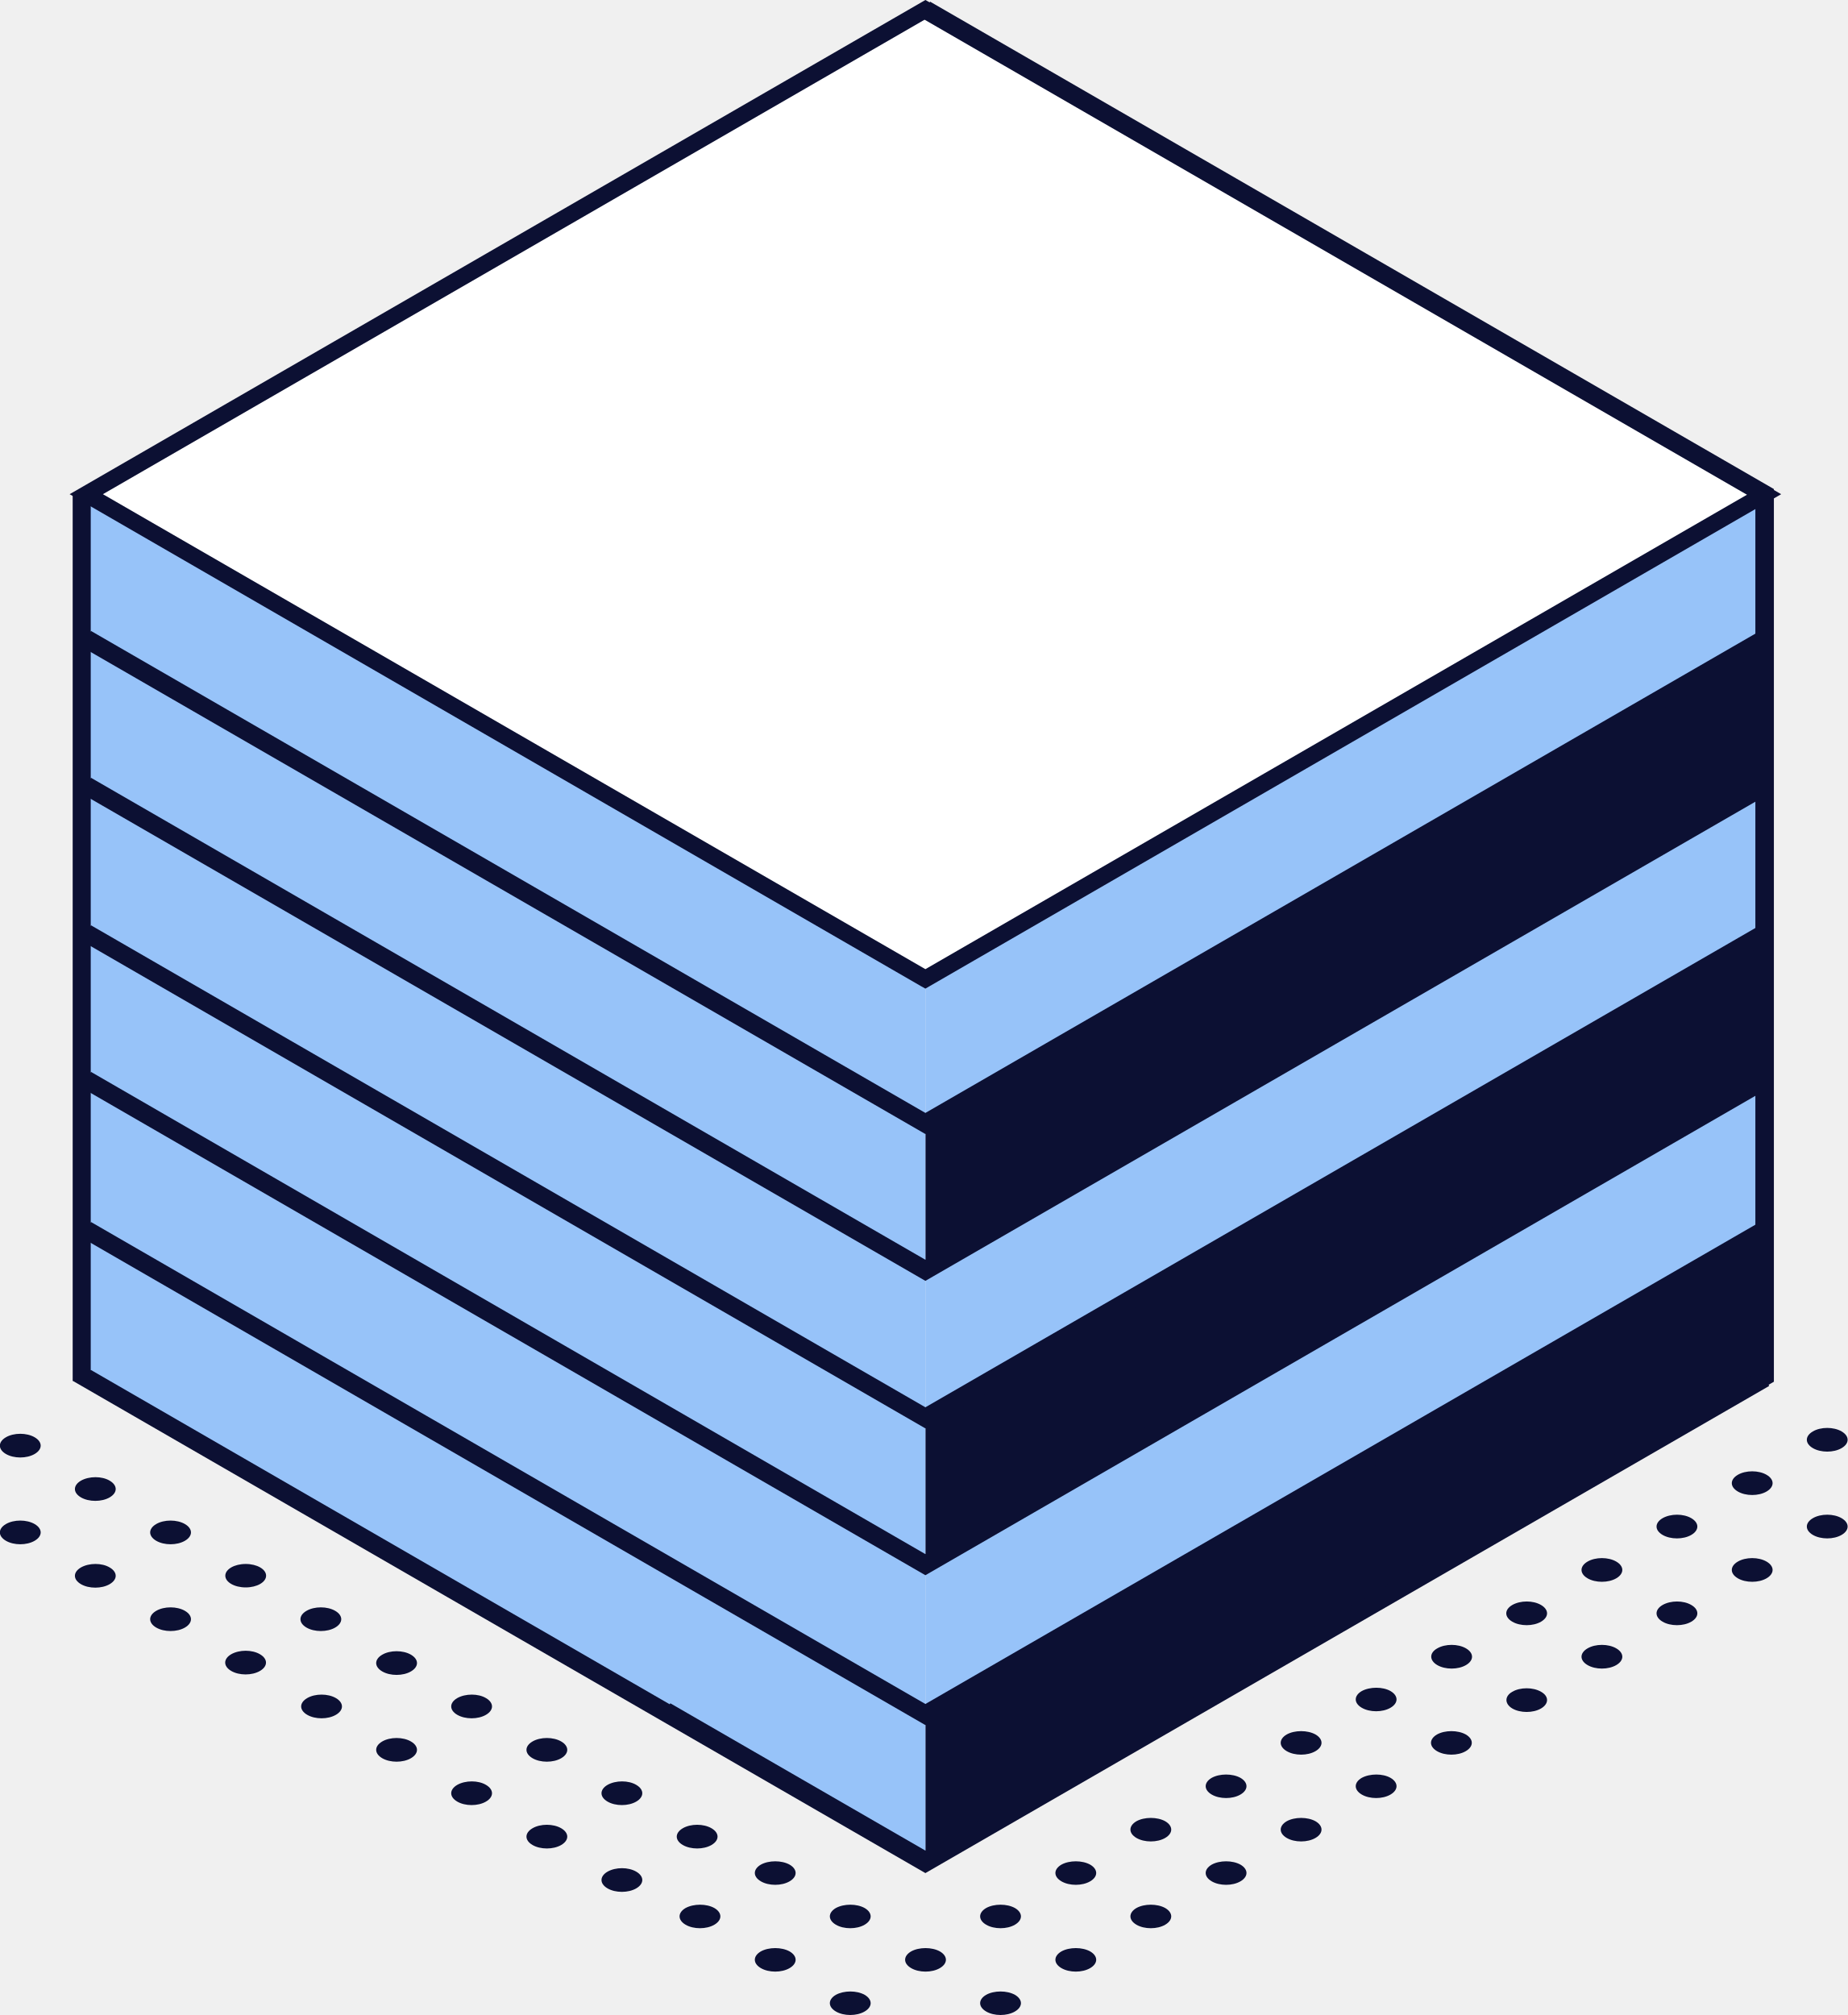
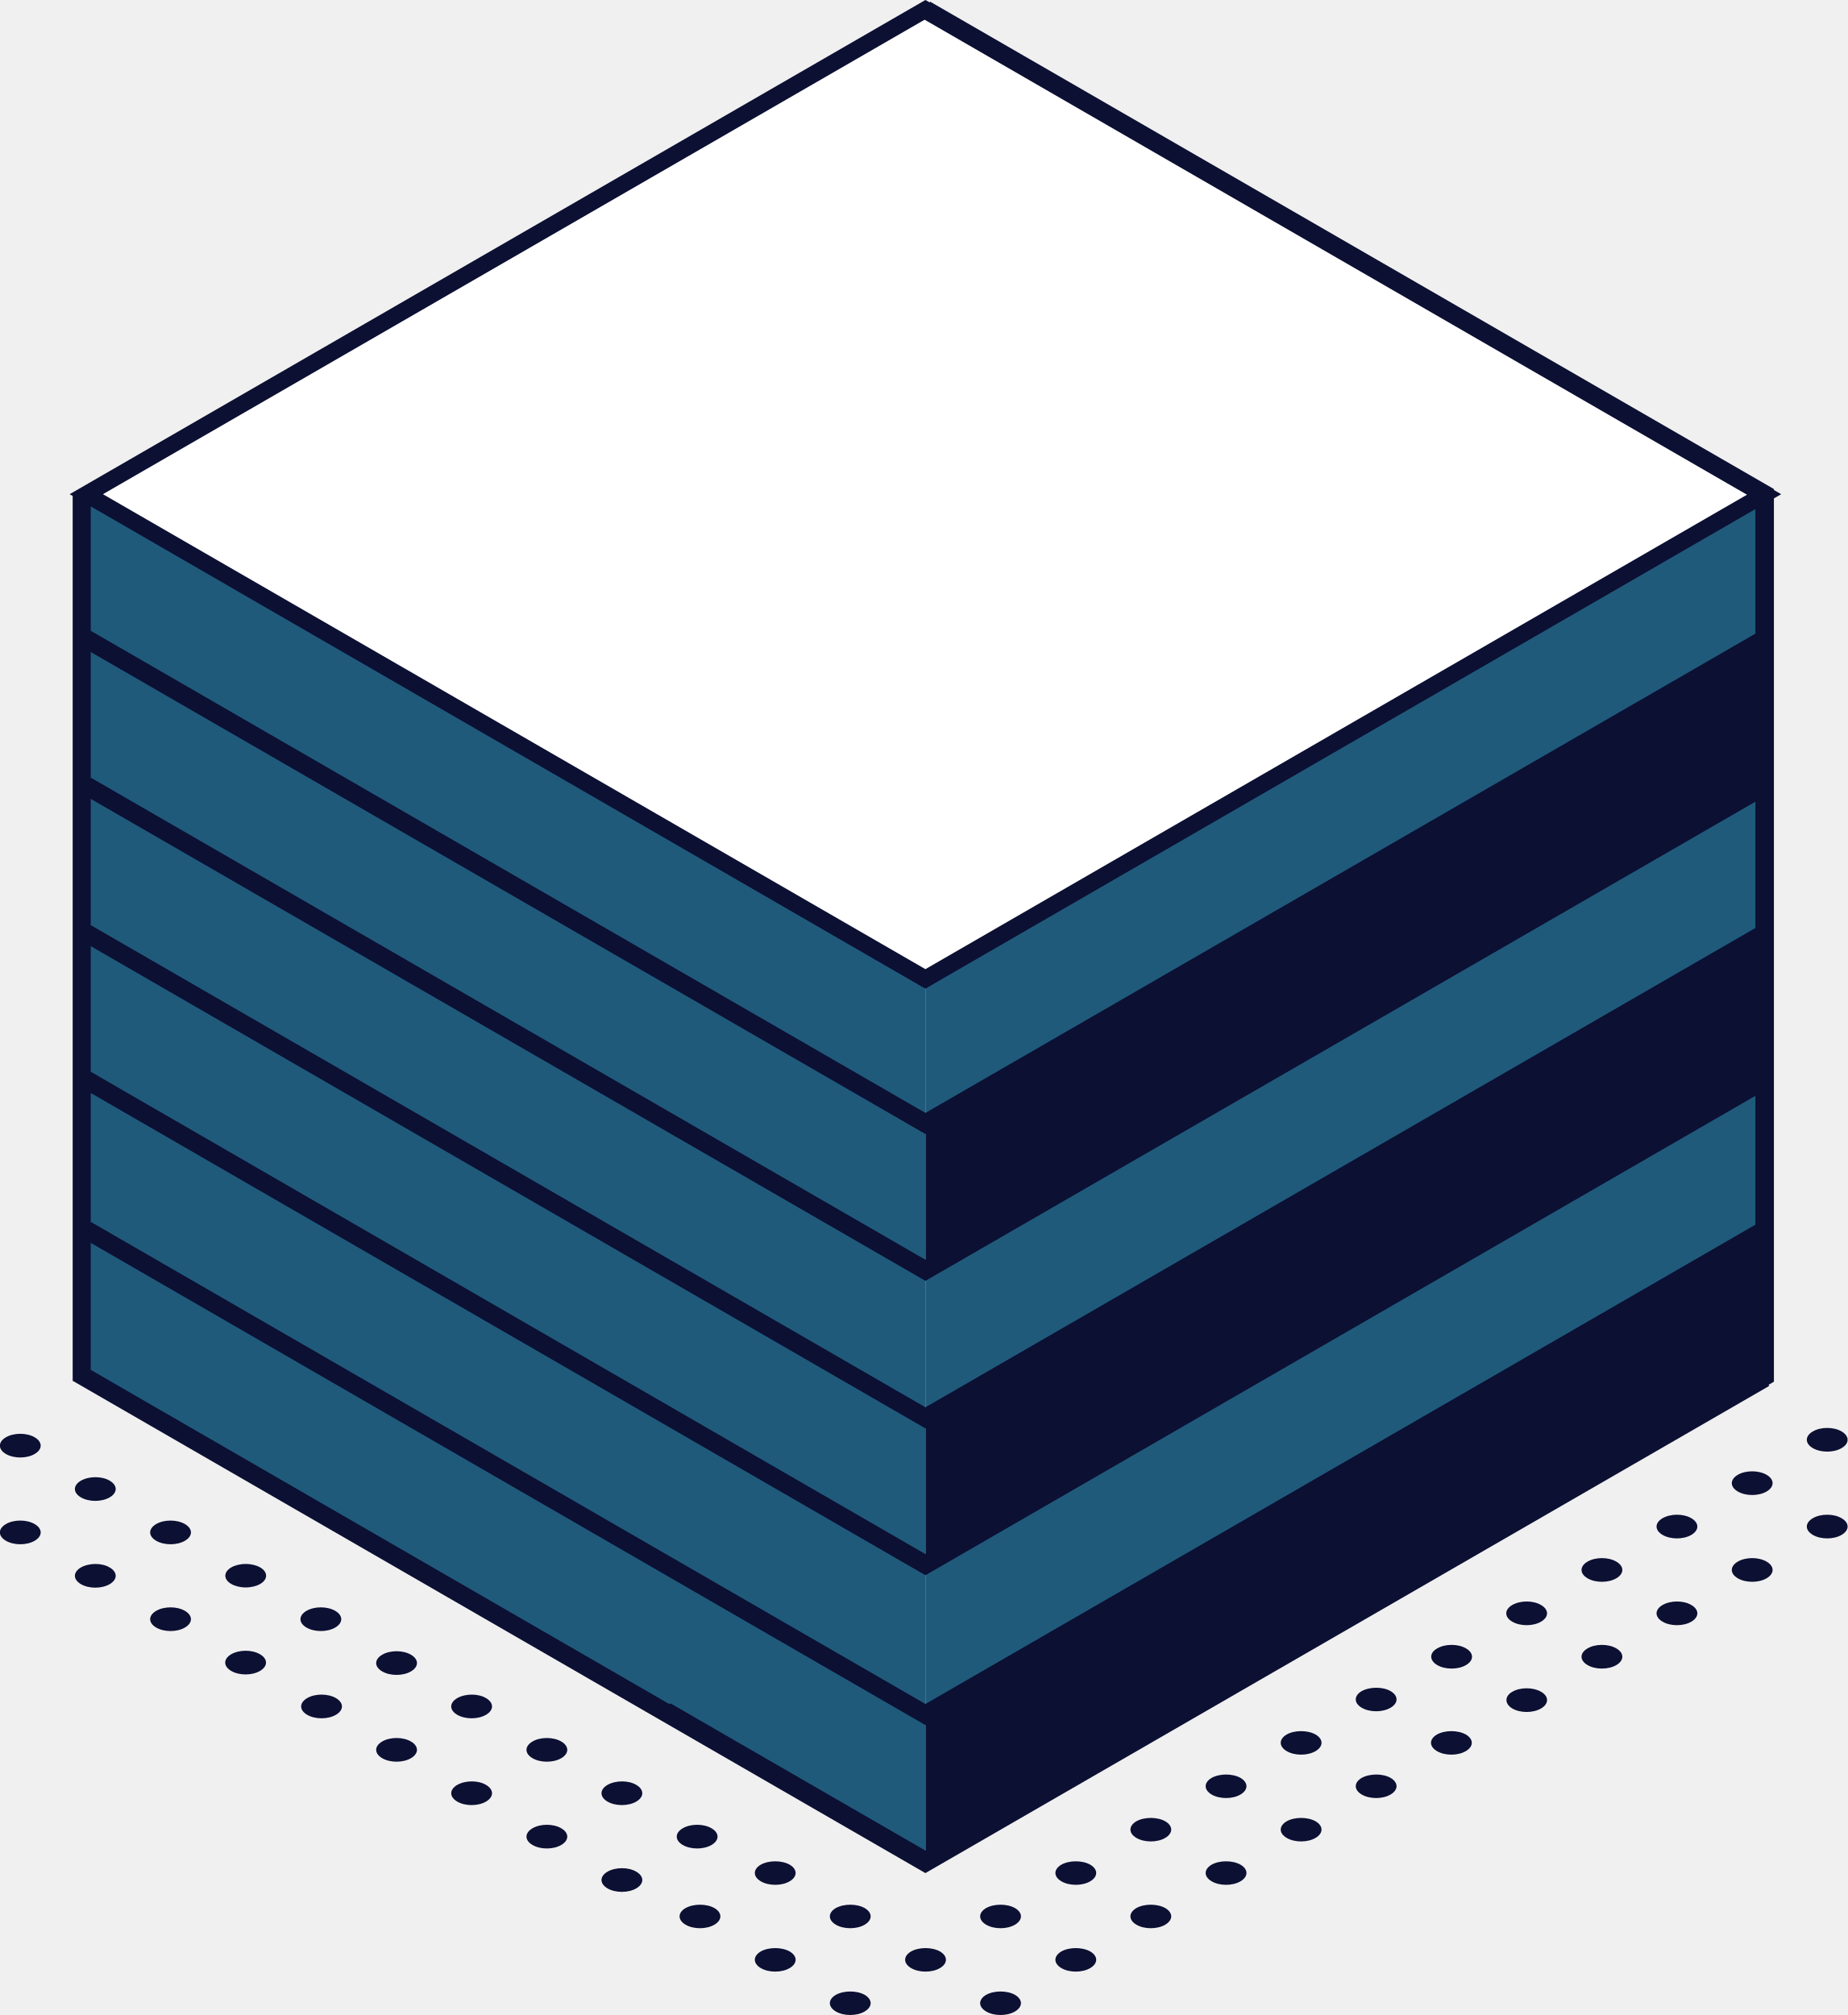
<svg xmlns="http://www.w3.org/2000/svg" width="188" height="205" viewBox="0 0 188 205" fill="none">
  <g clip-path="url(#clip0)">
-     <path d="M64.742 190.42C65.553 190.897 65.553 191.637 64.742 192.114C63.931 192.591 62.619 192.591 61.808 192.114C60.997 191.637 60.997 190.897 61.808 190.42C62.643 189.943 63.931 189.943 64.742 190.42Z" fill="#0C1033" />
-     <path d="M72.399 186.005C73.21 186.483 73.21 187.222 72.399 187.7C71.588 188.177 70.276 188.177 69.465 187.7C68.654 187.222 68.654 186.483 69.465 186.005C70.276 185.528 71.588 185.528 72.399 186.005Z" fill="#0C1033" />
-     <path d="M57.108 186.005C57.919 186.483 57.919 187.222 57.108 187.7C56.297 188.177 54.985 188.177 54.174 187.7C53.363 187.222 53.363 186.483 54.174 186.005C54.985 185.528 56.297 185.528 57.108 186.005Z" fill="#0C1033" />
-     <path d="M64.742 181.591C65.553 182.068 65.553 182.808 64.742 183.285C63.931 183.763 62.619 183.763 61.808 183.285C60.997 182.808 60.997 182.068 61.808 181.591C62.643 181.114 63.955 181.114 64.742 181.591Z" fill="#0C1033" />
-     <path d="M49.451 181.591C50.262 182.068 50.262 182.808 49.451 183.285C48.64 183.763 47.328 183.763 46.517 183.285C45.706 182.808 45.706 182.068 46.517 181.591C47.352 181.114 48.664 181.114 49.451 181.591Z" fill="#0C1033" />
-     <path d="M57.108 177.176C57.919 177.654 57.919 178.393 57.108 178.871C56.297 179.348 54.985 179.348 54.174 178.871C53.363 178.393 53.363 177.654 54.174 177.176C54.985 176.699 56.297 176.699 57.108 177.176Z" fill="#0C1033" />
-     <path d="M41.818 177.176C42.629 177.654 42.629 178.393 41.818 178.871C41.007 179.348 39.694 179.348 38.883 178.871C38.072 178.393 38.072 177.654 38.883 177.176C39.694 176.699 41.007 176.699 41.818 177.176Z" fill="#0C1033" />
-     <path d="M49.451 172.762C50.262 173.239 50.262 173.979 49.451 174.456C48.64 174.934 47.328 174.934 46.517 174.456C45.706 173.979 45.706 173.239 46.517 172.762C47.352 172.285 48.664 172.285 49.451 172.762Z" fill="#0C1033" />
-     <path d="M34.184 172.762C34.995 173.239 34.995 173.979 34.184 174.456C33.373 174.934 32.061 174.934 31.25 174.456C30.439 173.979 30.439 173.239 31.25 172.762C32.061 172.285 33.373 172.285 34.184 172.762Z" fill="#0C1033" />
-     <path d="M41.818 168.347C42.629 168.825 42.629 169.564 41.818 170.042C41.007 170.519 39.694 170.519 38.883 170.042C38.072 169.564 38.072 168.825 38.883 168.347C39.694 167.87 41.007 167.87 41.818 168.347Z" fill="#0C1033" />
-     <path d="M26.455 168.3C27.266 168.777 27.266 169.517 26.455 169.994C25.644 170.471 24.332 170.471 23.521 169.994C22.71 169.517 22.71 168.777 23.521 168.3C24.356 167.823 25.644 167.823 26.455 168.3Z" fill="#0C1033" />
-     <path d="M34.112 163.885C34.923 164.362 34.923 165.102 34.112 165.579C33.301 166.056 31.989 166.056 31.178 165.579C30.367 165.102 30.367 164.362 31.178 163.885C31.989 163.408 33.301 163.408 34.112 163.885Z" fill="#0C1033" />
-     <path d="M18.822 163.885C19.633 164.362 19.633 165.102 18.822 165.579C18.01 166.056 16.698 166.056 15.887 165.579C15.076 165.102 15.076 164.362 15.887 163.885C16.698 163.408 18.01 163.408 18.822 163.885Z" fill="#0C1033" />
-     <path d="M25 161.499C26.146 161.499 27.075 160.965 27.075 160.306C27.075 159.647 26.146 159.113 25 159.113C23.854 159.113 22.924 159.647 22.924 160.306C22.924 160.965 23.854 161.499 25 161.499Z" fill="#0C1033" />
-     <path d="M11.164 159.471C11.975 159.948 11.975 160.688 11.164 161.165C10.353 161.642 9.041 161.642 8.23 161.165C7.419 160.688 7.419 159.948 8.23 159.471C9.065 158.993 10.377 158.993 11.164 159.471Z" fill="#0C1033" />
-     <path d="M18.822 155.056C19.633 155.533 19.633 156.273 18.822 156.75C18.01 157.228 16.698 157.228 15.887 156.75C15.076 156.273 15.076 155.533 15.887 155.056C16.698 154.579 18.01 154.579 18.822 155.056Z" fill="#0C1033" />
-     <path d="M3.531 155.056C4.342 155.533 4.342 156.273 3.531 156.75C2.719 157.228 1.407 157.228 0.596 156.75C-0.215 156.273 -0.215 155.533 0.596 155.056C1.407 154.579 2.719 154.579 3.531 155.056Z" fill="#0C1033" />
-     <path d="M11.164 150.642C11.975 151.119 11.975 151.859 11.164 152.336C10.353 152.813 9.041 152.813 8.23 152.336C7.419 151.859 7.419 151.119 8.23 150.642C9.065 150.165 10.377 150.165 11.164 150.642Z" fill="#0C1033" />
-     <path d="M3.531 146.227C4.342 146.704 4.342 147.444 3.531 147.921C2.719 148.399 1.407 148.399 0.596 147.921C-0.215 147.444 -0.215 146.704 0.596 146.227C1.407 145.75 2.719 145.75 3.531 146.227Z" fill="#0C1033" />
-     <path d="M103.268 202.948C104.079 203.425 104.079 204.165 103.268 204.642C102.457 205.119 101.145 205.119 100.333 204.642C99.522 204.165 99.522 203.425 100.333 202.948C101.145 202.494 102.457 202.494 103.268 202.948Z" fill="#0C1033" />
-     <path d="M110.925 198.533C111.736 199.01 111.736 199.75 110.925 200.227C110.114 200.705 108.802 200.705 107.991 200.227C107.18 199.75 107.18 199.01 107.991 198.533C108.802 198.08 110.114 198.08 110.925 198.533Z" fill="#0C1033" />
-     <path d="M118.559 194.118C119.37 194.596 119.37 195.335 118.559 195.813C117.747 196.29 116.435 196.29 115.624 195.813C114.813 195.335 114.813 194.596 115.624 194.118C116.435 193.665 117.747 193.665 118.559 194.118Z" fill="#0C1033" />
-     <path d="M126.216 189.704C127.027 190.181 127.027 190.921 126.216 191.398C125.405 191.876 124.093 191.876 123.282 191.398C122.471 190.921 122.471 190.181 123.282 189.704C124.093 189.251 125.405 189.251 126.216 189.704Z" fill="#0C1033" />
-     <path d="M133.85 185.289C134.661 185.767 134.661 186.506 133.85 186.984C133.038 187.461 131.726 187.461 130.915 186.984C130.104 186.506 130.104 185.767 130.915 185.289C131.726 184.836 133.038 184.836 133.85 185.289Z" fill="#0C1033" />
-     <path d="M141.483 180.875C142.294 181.352 142.294 182.092 141.483 182.569C140.672 183.047 139.36 183.047 138.549 182.569C137.738 182.092 137.738 181.352 138.549 180.875C139.384 180.422 140.696 180.422 141.483 180.875Z" fill="#0C1033" />
+     <path d="M64.742 190.42C65.553 190.898 65.553 191.637 64.742 192.115C63.931 192.592 62.619 192.592 61.807 192.115C60.996 191.637 60.996 190.898 61.807 190.42C62.642 189.943 63.931 189.943 64.742 190.42Z" fill="#0C1033" />
+     <path d="M72.398 186.005C73.209 186.483 73.209 187.222 72.398 187.7C71.587 188.177 70.275 188.177 69.464 187.7C68.653 187.222 68.653 186.483 69.464 186.005C70.275 185.528 71.587 185.528 72.398 186.005Z" fill="#0C1033" />
+     <path d="M57.109 186.005C57.92 186.483 57.92 187.222 57.109 187.7C56.298 188.177 54.986 188.177 54.175 187.7C53.364 187.222 53.364 186.483 54.175 186.005C54.986 185.528 56.298 185.528 57.109 186.005Z" fill="#0C1033" />
+     <path d="M64.742 181.591C65.553 182.069 65.553 182.808 64.742 183.286C63.931 183.763 62.619 183.763 61.807 183.286C60.996 182.808 60.996 182.069 61.807 181.591C62.642 181.114 63.954 181.114 64.742 181.591Z" fill="#0C1033" />
+     <path d="M49.453 181.591C50.264 182.069 50.264 182.808 49.453 183.286C48.642 183.763 47.33 183.763 46.519 183.286C45.707 182.808 45.707 182.069 46.519 181.591C47.353 181.114 48.665 181.114 49.453 181.591Z" fill="#0C1033" />
+     <path d="M57.109 177.177C57.92 177.654 57.92 178.394 57.109 178.871C56.298 179.348 54.986 179.348 54.175 178.871C53.364 178.394 53.364 177.654 54.175 177.177C54.986 176.7 56.298 176.7 57.109 177.177Z" fill="#0C1033" />
+     <path d="M41.816 177.177C42.627 177.654 42.627 178.394 41.816 178.871C41.005 179.348 39.693 179.348 38.882 178.871C38.071 178.394 38.071 177.654 38.882 177.177C39.693 176.7 41.005 176.7 41.816 177.177Z" fill="#0C1033" />
+     <path d="M49.453 172.762C50.264 173.239 50.264 173.979 49.453 174.456C48.642 174.934 47.33 174.934 46.519 174.456C45.707 173.979 45.707 173.239 46.519 172.762C47.353 172.285 48.665 172.285 49.453 172.762Z" fill="#0C1033" />
+     <path d="M34.183 172.762C34.994 173.239 34.994 173.979 34.183 174.456C33.372 174.934 32.06 174.934 31.249 174.456C30.438 173.979 30.438 173.239 31.249 172.762C32.06 172.285 33.372 172.285 34.183 172.762Z" fill="#0C1033" />
+     <path d="M41.816 168.348C42.627 168.825 42.627 169.565 41.816 170.042C41.005 170.519 39.693 170.519 38.882 170.042C38.071 169.565 38.071 168.825 38.882 168.348C39.693 167.87 41.005 167.87 41.816 168.348Z" fill="#0C1033" />
+     <path d="M26.456 168.3C27.268 168.777 27.268 169.517 26.456 169.994C25.645 170.471 24.333 170.471 23.522 169.994C22.711 169.517 22.711 168.777 23.522 168.3C24.357 167.823 25.645 167.823 26.456 168.3Z" fill="#0C1033" />
+     <path d="M34.113 163.885C34.924 164.363 34.924 165.102 34.113 165.579C33.302 166.057 31.99 166.057 31.179 165.579C30.367 165.102 30.367 164.363 31.179 163.885C31.99 163.408 33.302 163.408 34.113 163.885Z" fill="#0C1033" />
+     <path d="M18.82 163.885C19.631 164.363 19.631 165.102 18.82 165.579C18.009 166.057 16.697 166.057 15.886 165.579C15.075 165.102 15.075 164.363 15.886 163.885C16.697 163.408 18.009 163.408 18.82 163.885Z" fill="#0C1033" />
+     <path d="M25.001 161.5C26.147 161.5 27.076 160.965 27.076 160.306C27.076 159.647 26.147 159.113 25.001 159.113C23.855 159.113 22.926 159.647 22.926 160.306C22.926 160.965 23.855 161.5 25.001 161.5Z" fill="#0C1033" />
+     <path d="M11.164 159.471C11.975 159.948 11.975 160.688 11.164 161.165C10.352 161.643 9.04 161.643 8.229 161.165C7.418 160.688 7.418 159.948 8.229 159.471C9.064 158.994 10.376 158.994 11.164 159.471Z" fill="#0C1033" />
+     <path d="M18.82 155.056C19.631 155.533 19.631 156.273 18.82 156.75C18.009 157.228 16.697 157.228 15.886 156.75C15.075 156.273 15.075 155.533 15.886 155.056C16.697 154.579 18.009 154.579 18.82 155.056Z" fill="#0C1033" />
+     <path d="M3.531 155.056C4.342 155.533 4.342 156.273 3.531 156.75C2.72 157.228 1.408 157.228 0.597 156.75C-0.214 156.273 -0.214 155.533 0.597 155.056C1.408 154.579 2.72 154.579 3.531 155.056Z" fill="#0C1033" />
+     <path d="M11.164 150.642C11.975 151.119 11.975 151.859 11.164 152.336C10.352 152.814 9.04 152.814 8.229 152.336C7.418 151.859 7.418 151.119 8.229 150.642C9.064 150.165 10.376 150.165 11.164 150.642Z" fill="#0C1033" />
+     <path d="M3.531 146.228C4.342 146.705 4.342 147.445 3.531 147.922C2.72 148.399 1.408 148.399 0.597 147.922C-0.214 147.445 -0.214 146.705 0.597 146.228C1.408 145.75 2.72 145.75 3.531 146.228Z" fill="#0C1033" />
+     <path d="M103.269 202.948C104.08 203.425 104.08 204.165 103.269 204.642C102.458 205.119 101.146 205.119 100.335 204.642C99.524 204.165 99.524 203.425 100.335 202.948C101.146 202.495 102.458 202.495 103.269 202.948Z" fill="#0C1033" />
+     <path d="M110.925 198.533C111.736 199.011 111.736 199.75 110.925 200.228C110.114 200.705 108.802 200.705 107.991 200.228C107.18 199.75 107.18 199.011 107.991 198.533C108.802 198.08 110.114 198.08 110.925 198.533Z" fill="#0C1033" />
+     <path d="M118.558 194.119C119.369 194.596 119.369 195.336 118.558 195.813C117.747 196.29 116.435 196.29 115.624 195.813C114.813 195.336 114.813 194.596 115.624 194.119C116.435 193.665 117.747 193.665 118.558 194.119Z" fill="#0C1033" />
+     <path d="M126.214 189.704C127.025 190.182 127.025 190.921 126.214 191.399C125.403 191.876 124.091 191.876 123.28 191.399C122.469 190.921 122.469 190.182 123.28 189.704C124.091 189.251 125.403 189.251 126.214 189.704Z" fill="#0C1033" />
+     <path d="M133.851 185.29C134.662 185.767 134.662 186.507 133.851 186.984C133.04 187.461 131.728 187.461 130.917 186.984C130.106 186.507 130.106 185.767 130.917 185.29C131.728 184.836 133.04 184.836 133.851 185.29Z" fill="#0C1033" />
+     <path d="M141.484 180.875C142.295 181.352 142.295 182.092 141.484 182.569C140.673 183.047 139.361 183.047 138.55 182.569C137.739 182.092 137.739 181.352 138.55 180.875C139.385 180.422 140.697 180.422 141.484 180.875Z" fill="#0C1033" />
    <path d="M149.14 176.461C149.951 176.938 149.951 177.678 149.14 178.155C148.329 178.632 147.017 178.632 146.206 178.155C145.395 177.678 145.395 176.938 146.206 176.461C147.017 176.007 148.329 176.007 149.14 176.461Z" fill="#0C1033" />
-     <path d="M87.977 202.948C88.788 203.425 88.788 204.165 87.977 204.642C87.166 205.119 85.854 205.119 85.043 204.642C84.231 204.165 84.231 203.425 85.043 202.948C85.877 202.494 87.166 202.494 87.977 202.948Z" fill="#0C1033" />
-     <path d="M95.634 198.533C96.445 199.01 96.445 199.75 95.634 200.227C94.823 200.705 93.511 200.705 92.7 200.227C91.889 199.75 91.889 199.01 92.7 198.533C93.511 198.08 94.823 198.08 95.634 198.533Z" fill="#0C1033" />
-     <path d="M103.268 194.118C104.079 194.596 104.079 195.335 103.268 195.813C102.457 196.29 101.145 196.29 100.333 195.813C99.522 195.335 99.522 194.596 100.333 194.118C101.145 193.665 102.457 193.665 103.268 194.118Z" fill="#0C1033" />
-     <path d="M110.925 189.704C111.736 190.181 111.736 190.921 110.925 191.398C110.114 191.876 108.802 191.876 107.991 191.398C107.18 190.921 107.18 190.181 107.991 189.704C108.802 189.251 110.114 189.251 110.925 189.704Z" fill="#0C1033" />
-     <path d="M118.559 185.289C119.37 185.767 119.37 186.506 118.559 186.984C117.747 187.461 116.435 187.461 115.624 186.984C114.813 186.506 114.813 185.767 115.624 185.289C116.435 184.836 117.747 184.836 118.559 185.289Z" fill="#0C1033" />
-     <path d="M126.216 180.875C127.027 181.352 127.027 182.092 126.216 182.569C125.405 183.047 124.093 183.047 123.282 182.569C122.471 182.092 122.471 181.352 123.282 180.875C124.093 180.422 125.405 180.422 126.216 180.875Z" fill="#0C1033" />
-     <path d="M133.85 176.461C134.661 176.938 134.661 177.678 133.85 178.155C133.038 178.632 131.726 178.632 130.915 178.155C130.104 177.678 130.104 176.938 130.915 176.461C131.726 176.007 133.038 176.007 133.85 176.461Z" fill="#0C1033" />
-     <path d="M141.483 172.046C142.294 172.523 142.294 173.263 141.483 173.74C140.672 174.217 139.36 174.217 138.549 173.74C137.738 173.263 137.738 172.523 138.549 172.046C139.384 171.592 140.696 171.592 141.483 172.046Z" fill="#0C1033" />
-     <path d="M80.343 198.533C81.154 199.01 81.154 199.75 80.343 200.227C79.532 200.705 78.22 200.705 77.409 200.227C76.598 199.75 76.598 199.01 77.409 198.533C78.22 198.08 79.532 198.08 80.343 198.533Z" fill="#0C1033" />
-     <path d="M87.977 194.118C88.788 194.596 88.788 195.335 87.977 195.813C87.166 196.29 85.854 196.29 85.043 195.813C84.231 195.335 84.231 194.596 85.043 194.118C85.877 193.665 87.166 193.665 87.977 194.118Z" fill="#0C1033" />
-     <path d="M72.686 194.118C73.497 194.596 73.497 195.335 72.686 195.813C71.875 196.29 70.563 196.29 69.751 195.813C68.941 195.335 68.941 194.596 69.751 194.118C70.587 193.665 71.875 193.665 72.686 194.118Z" fill="#0C1033" />
-     <path d="M80.343 189.704C81.154 190.181 81.154 190.921 80.343 191.398C79.532 191.876 78.22 191.876 77.409 191.398C76.598 190.921 76.598 190.181 77.409 189.704C78.22 189.251 79.532 189.251 80.343 189.704Z" fill="#0C1033" />
-     <path d="M153.864 172.118C154.675 171.64 155.987 171.64 156.798 172.118C157.609 172.571 157.609 173.335 156.798 173.812C155.987 174.289 154.675 174.289 153.864 173.812C153.077 173.335 153.077 172.571 153.864 172.118Z" fill="#0C1033" />
-     <path d="M164.455 167.703C165.266 168.18 165.266 168.92 164.455 169.397C163.644 169.875 162.332 169.875 161.521 169.397C160.71 168.92 160.71 168.18 161.521 167.703C162.332 167.226 163.644 167.226 164.455 167.703Z" fill="#0C1033" />
+     <path d="M87.976 202.948C88.787 203.425 88.787 204.165 87.976 204.642C87.165 205.119 85.853 205.119 85.042 204.642C84.231 204.165 84.231 203.425 85.042 202.948C85.877 202.495 87.165 202.495 87.976 202.948Z" fill="#0C1033" />
+     <path d="M95.636 198.533C96.447 199.011 96.447 199.75 95.636 200.228C94.825 200.705 93.513 200.705 92.702 200.228C91.891 199.75 91.891 199.011 92.702 198.533C93.513 198.08 94.825 198.08 95.636 198.533Z" fill="#0C1033" />
+     <path d="M103.269 194.119C104.08 194.596 104.08 195.336 103.269 195.813C102.458 196.29 101.146 196.29 100.335 195.813C99.524 195.336 99.524 194.596 100.335 194.119C101.146 193.665 102.458 193.665 103.269 194.119Z" fill="#0C1033" />
+     <path d="M110.925 189.704C111.736 190.182 111.736 190.921 110.925 191.399C110.114 191.876 108.802 191.876 107.991 191.399C107.18 190.921 107.18 190.182 107.991 189.704C108.802 189.251 110.114 189.251 110.925 189.704Z" fill="#0C1033" />
+     <path d="M118.558 185.29C119.369 185.767 119.369 186.507 118.558 186.984C117.747 187.461 116.435 187.461 115.624 186.984C114.813 186.507 114.813 185.767 115.624 185.29C116.435 184.836 117.747 184.836 118.558 185.29Z" fill="#0C1033" />
+     <path d="M126.214 180.875C127.025 181.352 127.025 182.092 126.214 182.569C125.403 183.047 124.091 183.047 123.28 182.569C122.469 182.092 122.469 181.352 123.28 180.875C124.091 180.422 125.403 180.422 126.214 180.875Z" fill="#0C1033" />
+     <path d="M133.851 176.461C134.662 176.938 134.662 177.678 133.851 178.155C133.04 178.632 131.728 178.632 130.917 178.155C130.106 177.678 130.106 176.938 130.917 176.461C131.728 176.007 133.04 176.007 133.851 176.461Z" fill="#0C1033" />
+     <path d="M141.484 172.046C142.295 172.523 142.295 173.263 141.484 173.74C140.673 174.218 139.361 174.218 138.55 173.74C137.739 173.263 137.739 172.523 138.55 172.046C139.385 171.593 140.697 171.593 141.484 172.046Z" fill="#0C1033" />
+     <path d="M80.343 198.533C81.154 199.011 81.154 199.75 80.343 200.228C79.532 200.705 78.22 200.705 77.409 200.228C76.598 199.75 76.598 199.011 77.409 198.533C78.22 198.08 79.532 198.08 80.343 198.533Z" fill="#0C1033" />
+     <path d="M87.976 194.119C88.787 194.596 88.787 195.336 87.976 195.813C87.165 196.29 85.853 196.29 85.042 195.813C84.231 195.336 84.231 194.596 85.042 194.119C85.877 193.665 87.165 193.665 87.976 194.119Z" fill="#0C1033" />
+     <path d="M72.687 194.119C73.498 194.596 73.498 195.336 72.687 195.813C71.876 196.29 70.564 196.29 69.753 195.813C68.942 195.336 68.942 194.596 69.753 194.119C70.588 193.665 71.876 193.665 72.687 194.119Z" fill="#0C1033" />
+     <path d="M80.343 189.704C81.154 190.182 81.154 190.921 80.343 191.399C79.532 191.876 78.22 191.876 77.409 191.399C76.598 190.921 76.598 190.182 77.409 189.704C78.22 189.251 79.532 189.251 80.343 189.704Z" fill="#0C1033" />
+     <path d="M153.864 172.118C154.675 171.641 155.987 171.641 156.798 172.118C157.609 172.572 157.609 173.335 156.798 173.812C155.987 174.29 154.675 174.29 153.864 173.812C153.077 173.335 153.077 172.572 153.864 172.118Z" fill="#0C1033" />
+     <path d="M164.457 167.704C165.268 168.181 165.268 168.921 164.457 169.398C163.645 169.875 162.333 169.875 161.522 169.398C160.711 168.921 160.711 168.181 161.522 167.704C162.333 167.226 163.645 167.226 164.457 167.704Z" fill="#0C1033" />
    <path d="M172.089 163.289C172.9 163.766 172.9 164.506 172.089 164.983C171.278 165.46 169.966 165.46 169.155 164.983C168.344 164.506 168.344 163.766 169.155 163.289C169.99 162.811 171.278 162.811 172.089 163.289Z" fill="#0C1033" />
-     <path d="M179.746 158.874C180.557 159.352 180.557 160.091 179.746 160.569C178.935 161.046 177.623 161.046 176.812 160.569C176.001 160.091 176.001 159.352 176.812 158.874C177.623 158.397 178.935 158.397 179.746 158.874Z" fill="#0C1033" />
-     <path d="M187.38 154.459C188.191 154.937 188.191 155.676 187.38 156.154C186.569 156.631 185.257 156.631 184.446 156.154C183.635 155.676 183.635 154.937 184.446 154.459C185.257 153.982 186.569 153.982 187.38 154.459Z" fill="#0C1033" />
-     <path d="M146.23 167.703C147.041 167.226 148.353 167.226 149.164 167.703C149.975 168.18 149.975 168.92 149.164 169.397C148.353 169.875 147.041 169.875 146.23 169.397C145.419 168.92 145.419 168.157 146.23 167.703Z" fill="#0C1033" />
-     <path d="M156.798 163.289C157.609 163.766 157.609 164.506 156.798 164.983C155.987 165.46 154.675 165.46 153.864 164.983C153.053 164.506 153.053 163.766 153.864 163.289C154.699 162.811 155.987 162.811 156.798 163.289Z" fill="#0C1033" />
-     <path d="M164.455 158.874C165.266 159.352 165.266 160.091 164.455 160.569C163.644 161.046 162.332 161.046 161.521 160.569C160.71 160.091 160.71 159.352 161.521 158.874C162.332 158.397 163.644 158.397 164.455 158.874Z" fill="#0C1033" />
-     <path d="M172.089 154.459C172.9 154.937 172.9 155.676 172.089 156.154C171.278 156.631 169.966 156.631 169.155 156.154C168.344 155.676 168.344 154.937 169.155 154.459C169.99 153.982 171.278 153.982 172.089 154.459Z" fill="#0C1033" />
-     <path d="M179.746 150.045C180.557 150.522 180.557 151.262 179.746 151.739C178.935 152.217 177.623 152.217 176.812 151.739C176.001 151.262 176.001 150.522 176.812 150.045C177.623 149.568 178.935 149.568 179.746 150.045Z" fill="#0C1033" />
-     <path d="M187.38 145.631C188.191 146.108 188.191 146.848 187.38 147.325C186.569 147.802 185.257 147.802 184.446 147.325C183.635 146.848 183.635 146.108 184.446 145.631C185.257 145.153 186.569 145.153 187.38 145.631Z" fill="#0C1033" />
-     <path d="M94.155 99.601V114.515L179.555 65.192V50.278L94.155 99.601Z" fill="#97C3F9" />
-     <path d="M8.779 50.278V65.192L94.155 114.515V99.601L8.779 50.278Z" fill="#97C3F9" />
-     <path d="M179.555 50.278L94.155 99.601L8.779 50.278L94.155 0.978L179.555 50.278Z" fill="white" />
-     <path d="M94.155 100.579L93.726 100.34L7.085 50.278L94.155 0L94.585 0.239L181.225 50.278L94.155 100.579ZM10.472 50.278L94.155 98.599L177.838 50.278L94.155 1.957L10.472 50.278Z" fill="#0C1033" />
-     <path d="M94.155 114.3V129.214L179.555 79.915V65.001L94.155 114.3Z" fill="#0C1033" />
-     <path d="M8.779 65.001V79.915L94.155 129.214V114.3L8.779 65.001Z" fill="#97C3F9" />
-     <path d="M94.155 115.374L8.325 65.812L9.256 64.189L94.155 113.226L179.078 64.189L180.009 65.812L94.155 115.374Z" fill="#0C1033" />
-     <path d="M94.155 129.238V144.152L179.532 94.852V79.939L94.155 129.238Z" fill="#97C3F9" />
-     <path d="M8.779 79.939V94.852L94.155 144.152V129.238L8.779 79.939Z" fill="#97C3F9" />
-     <path d="M94.155 130.311L8.325 80.75L9.256 79.127L94.155 128.164L179.078 79.127L180.009 80.75L94.155 130.311Z" fill="#0C1033" />
-     <path d="M94.155 144.247V159.161L179.532 109.838V94.924L94.155 144.247Z" fill="#0C1033" />
-     <path d="M8.779 94.924V109.838L94.155 159.161V144.247L8.779 94.924Z" fill="#97C3F9" />
-     <path d="M94.155 145.321L8.325 95.735L9.256 94.136L94.155 143.173L179.078 94.136L180.009 95.735L94.155 145.321Z" fill="#0C1033" />
-     <path d="M94.155 159.185V174.099L179.532 124.775V109.862L94.155 159.185Z" fill="#97C3F9" />
-     <path d="M8.779 109.862V124.775L94.155 174.099V159.185L8.779 109.862Z" fill="#97C3F9" />
-     <path d="M94.155 160.258L8.325 110.673L9.256 109.05L94.155 158.111L179.078 109.05L180.009 110.673L94.155 160.258Z" fill="#0C1033" />
-     <path d="M94.155 174.433V189.347L179.555 140.047V125.134L94.155 174.433Z" fill="#0C1033" />
-     <path d="M8.779 125.134V140.047L94.155 189.347V174.433L8.779 125.134Z" fill="#97C3F9" />
-     <path d="M94.155 175.506L8.325 125.921L9.256 124.322L94.155 173.359L179.078 124.322L180.009 125.921L94.155 175.506Z" fill="#0C1033" />
-     <path d="M94.155 190.42L67.271 174.886L68.201 173.287L94.155 188.273L178.601 139.499V50.827L93.702 1.79L94.632 0.167L180.486 49.753V140.572L94.155 190.42Z" fill="#0C1033" />
-     <path d="M94.155 190.563L7.395 140.477L9.256 139.379L94.155 188.416L179.078 139.379L180.009 141.002L94.155 190.563Z" fill="#0C1033" />
-     <path d="M9.232 50.111H7.395V140.477H9.232V50.111Z" fill="#0C1033" />
+     <path d="M179.746 158.875C180.557 159.352 180.557 160.092 179.746 160.569C178.934 161.046 177.622 161.046 176.811 160.569C176 160.092 176 159.352 176.811 158.875C177.622 158.397 178.934 158.397 179.746 158.875Z" fill="#0C1033" />
+     <path d="M187.378 154.46C188.189 154.937 188.189 155.677 187.378 156.154C186.567 156.631 185.255 156.631 184.444 156.154C183.633 155.677 183.633 154.937 184.444 154.46C185.255 153.983 186.567 153.983 187.378 154.46Z" fill="#0C1033" />
+     <path d="M146.229 167.704C147.04 167.226 148.352 167.226 149.164 167.704C149.975 168.181 149.975 168.921 149.164 169.398C148.352 169.875 147.04 169.875 146.229 169.398C145.418 168.921 145.418 168.157 146.229 167.704Z" fill="#0C1033" />
+     <path d="M156.796 163.289C157.607 163.766 157.607 164.506 156.796 164.983C155.985 165.46 154.673 165.46 153.862 164.983C153.051 164.506 153.051 163.766 153.862 163.289C154.697 162.811 155.985 162.811 156.796 163.289Z" fill="#0C1033" />
+     <path d="M164.457 158.875C165.268 159.352 165.268 160.092 164.457 160.569C163.645 161.046 162.333 161.046 161.522 160.569C160.711 160.092 160.711 159.352 161.522 158.875C162.333 158.397 163.645 158.397 164.457 158.875Z" fill="#0C1033" />
+     <path d="M172.089 154.46C172.9 154.937 172.9 155.677 172.089 156.154C171.278 156.631 169.966 156.631 169.155 156.154C168.344 155.677 168.344 154.937 169.155 154.46C169.99 153.983 171.278 153.983 172.089 154.46Z" fill="#0C1033" />
+     <path d="M179.746 150.045C180.557 150.523 180.557 151.262 179.746 151.74C178.934 152.217 177.622 152.217 176.811 151.74C176 151.262 176 150.523 176.811 150.045C177.622 149.568 178.934 149.568 179.746 150.045Z" fill="#0C1033" />
+     <path d="M187.378 145.631C188.189 146.108 188.189 146.848 187.378 147.325C186.567 147.802 185.255 147.802 184.444 147.325C183.633 146.848 183.633 146.108 184.444 145.631C185.255 145.154 186.567 145.154 187.378 145.631Z" fill="#0C1033" />
+     <path d="M94.156 99.601V114.515L179.557 65.192V50.278L94.156 99.601Z" fill="#1F5A7B" />
+     <path d="M8.781 50.278V65.192L94.158 114.515V99.601L8.781 50.278Z" fill="#1F5A7B" />
+     <path d="M179.558 50.277L94.158 99.6L8.781 50.277L94.158 0.978L179.558 50.277Z" fill="white" />
+     <path d="M94.156 100.579L93.727 100.34L7.086 50.278L94.156 0L94.585 0.239L181.226 50.278L94.156 100.579ZM10.473 50.278L94.156 98.599L177.839 50.278L94.156 1.957L10.473 50.278Z" fill="#0C1033" />
+     <path d="M94.156 114.3V129.214L179.557 79.914V65.001L94.156 114.3Z" fill="#0C1033" />
+     <path d="M8.781 65.001V79.914L94.158 129.214V114.3L8.781 65.001Z" fill="#1F5A7B" />
+     <path d="M94.158 115.373L8.328 65.812L9.258 64.189L94.158 113.226L179.081 64.189L180.011 65.812L94.158 115.373Z" fill="#0C1033" />
+     <path d="M94.156 129.238V144.152L179.533 94.852V79.939L94.156 129.238Z" fill="#1F5A7B" />
+     <path d="M8.781 79.939V94.852L94.158 144.152V129.238L8.781 79.939Z" fill="#1F5A7B" />
+     <path d="M94.158 130.311L8.328 80.75L9.258 79.127L94.158 128.164L179.081 79.127L180.011 80.75L94.158 130.311Z" fill="#0C1033" />
+     <path d="M94.156 144.247V159.161L179.533 109.838V94.924L94.156 144.247Z" fill="#0C1033" />
+     <path d="M8.781 94.924V109.838L94.158 159.161V144.247L8.781 94.924Z" fill="#1F5A7B" />
+     <path d="M94.158 145.321L8.328 95.735L9.258 94.136L94.158 143.173L179.081 94.136L180.011 95.735L94.158 145.321Z" fill="#0C1033" />
+     <path d="M94.156 159.185V174.099L179.533 124.776V109.862L94.156 159.185Z" fill="#1F5A7B" />
+     <path d="M8.781 109.862V124.776L94.158 174.099V159.185L8.781 109.862Z" fill="#1F5A7B" />
+     <path d="M94.158 160.259L8.328 110.673L9.258 109.05L94.158 158.111L179.081 109.05L180.011 110.673L94.158 160.259Z" fill="#0C1033" />
+     <path d="M94.156 174.433V189.347L179.557 140.048V125.134L94.156 174.433Z" fill="#0C1033" />
+     <path d="M8.781 125.134V140.048L94.158 189.347V174.433L8.781 125.134Z" fill="#1F5A7B" />
+     <path d="M94.158 175.507L8.328 125.921L9.258 124.322L94.158 173.359L179.081 124.322L180.011 125.921L94.158 175.507Z" fill="#0C1033" />
+     <path d="M94.158 190.42L67.273 174.886L68.204 173.287L94.158 188.273L178.604 139.498V50.826L93.705 1.79L94.635 0.167L180.488 49.753V140.572L94.158 190.42Z" fill="#0C1033" />
+     <path d="M94.155 190.563L7.395 140.477L9.255 139.379L94.155 188.416L179.078 139.379L180.008 141.002L94.155 190.563Z" fill="#0C1033" />
+     <path d="M9.231 50.11H7.395V140.476H9.231V50.11Z" fill="#0C1033" />
  </g>
  <defs>
    <clipPath id="clip0">
      <rect width="188" height="205" fill="white" />
    </clipPath>
  </defs>
</svg>
